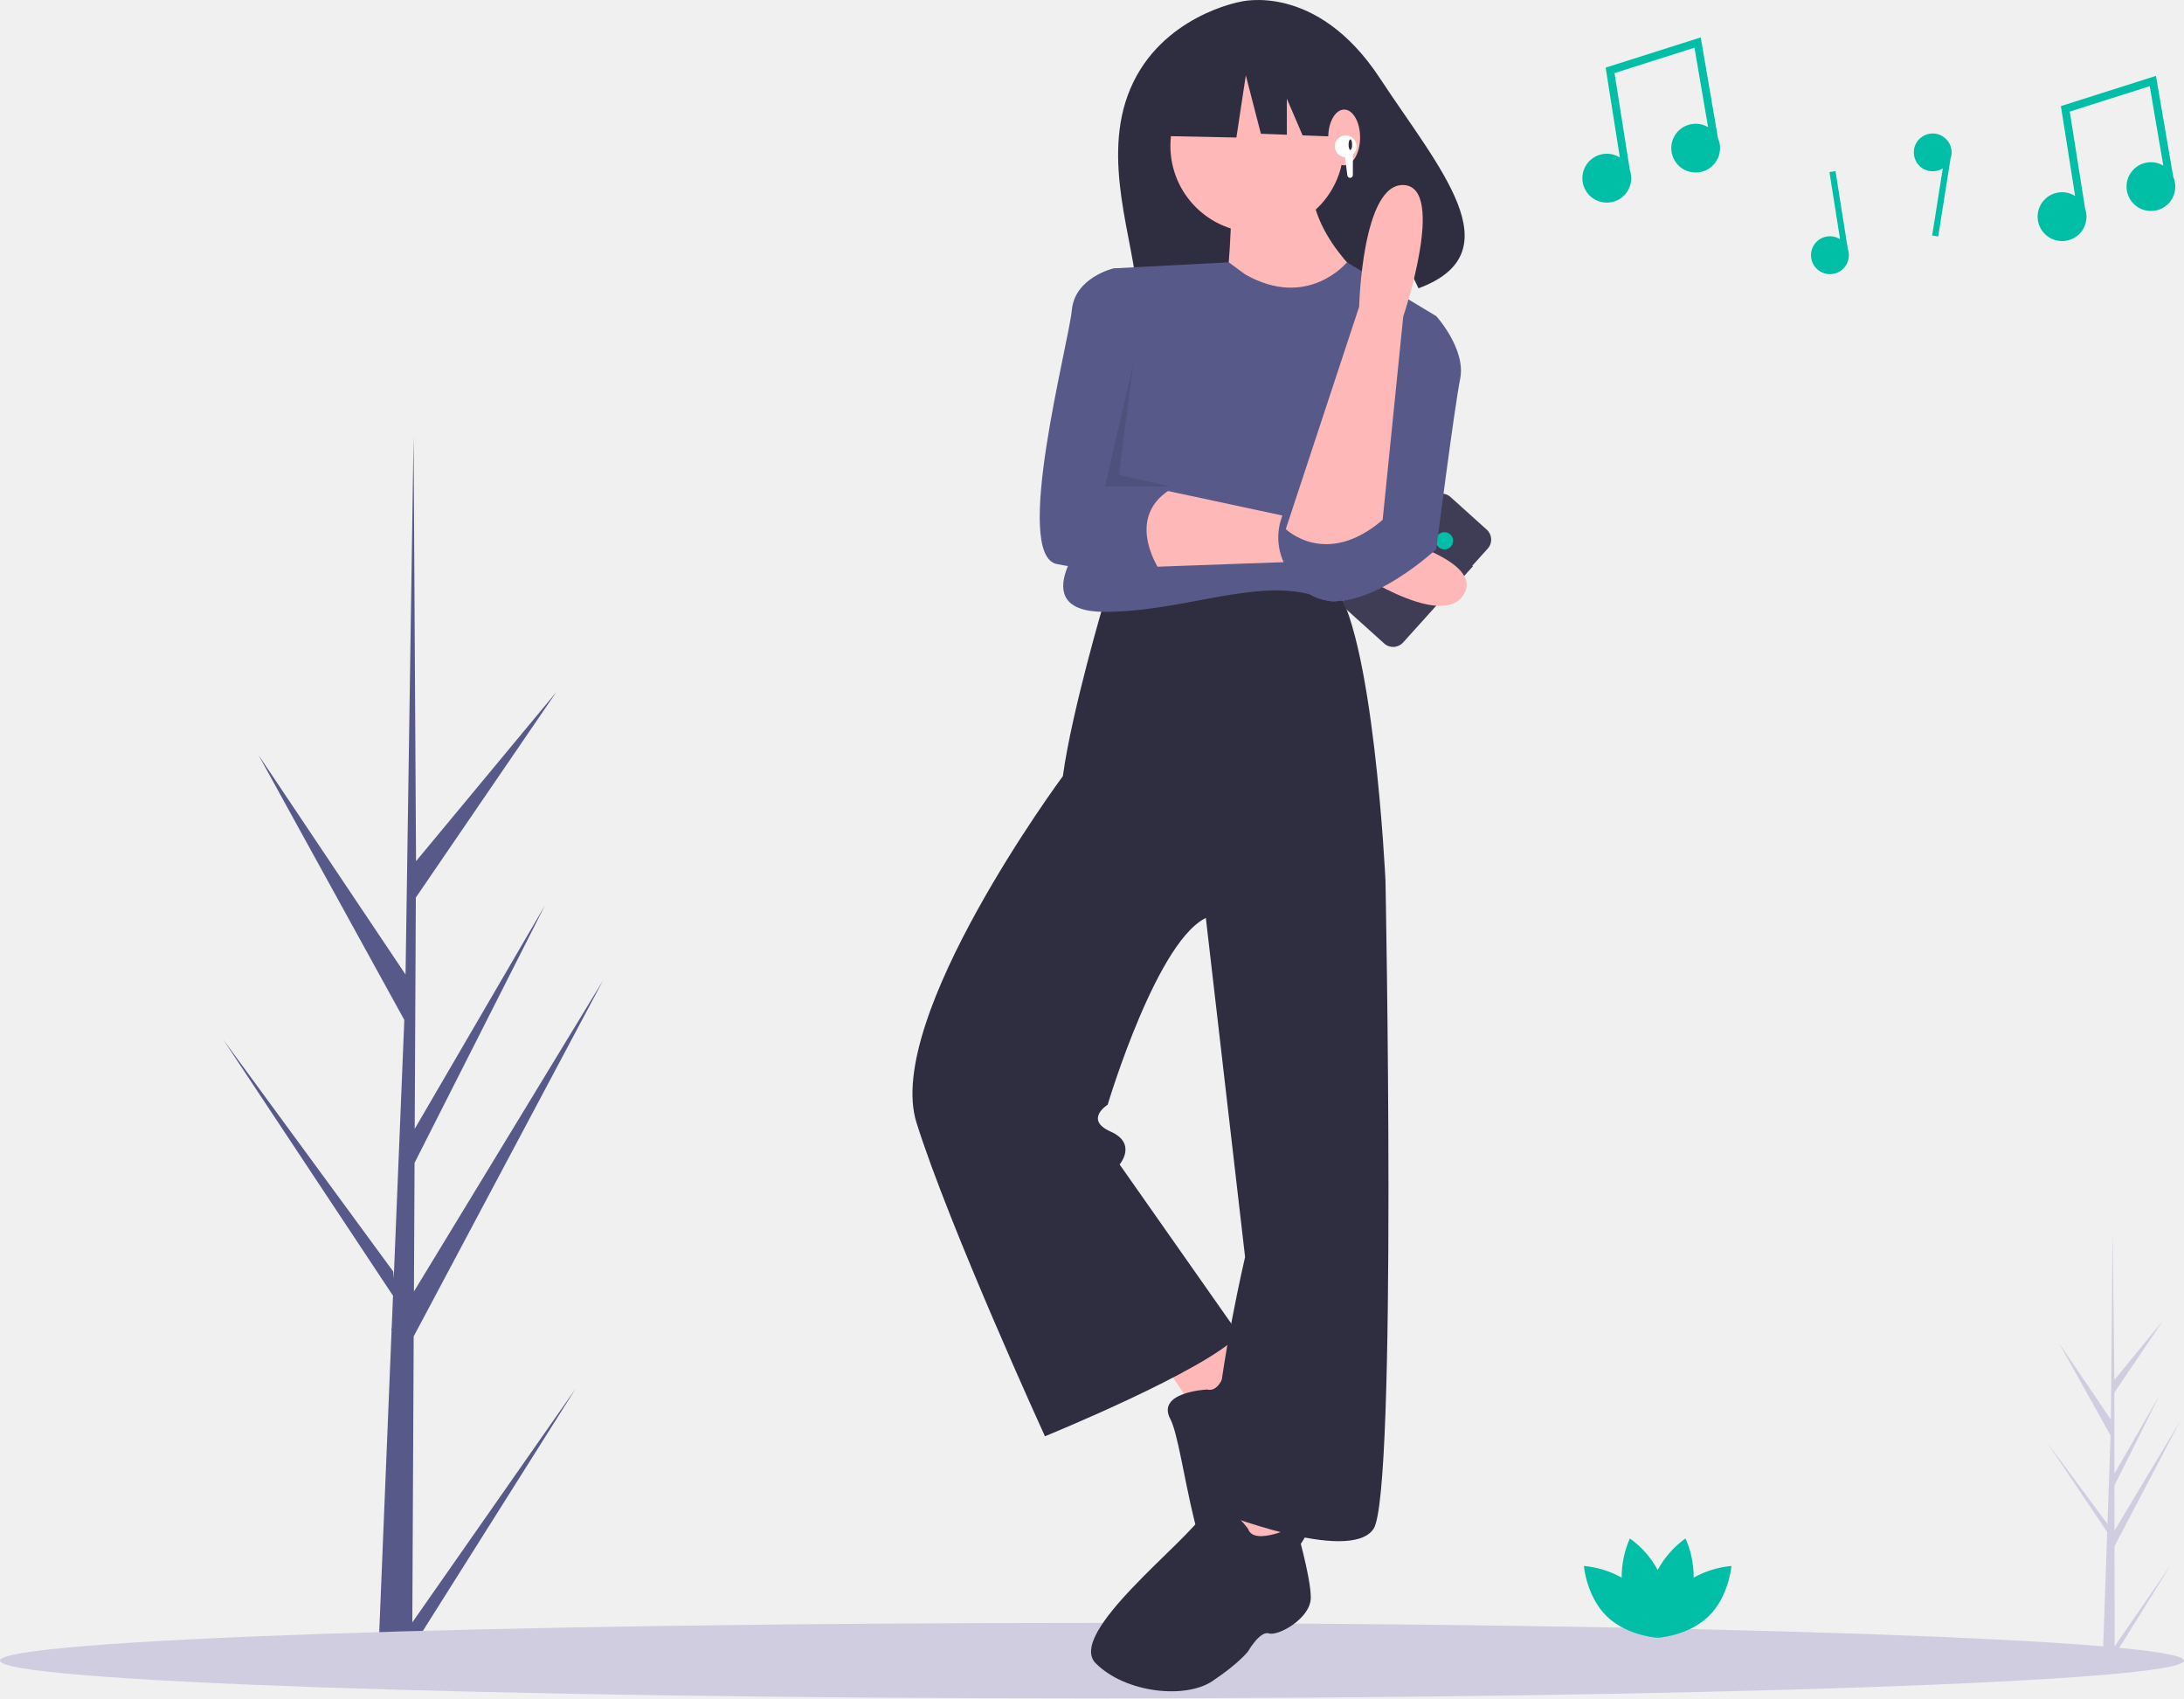
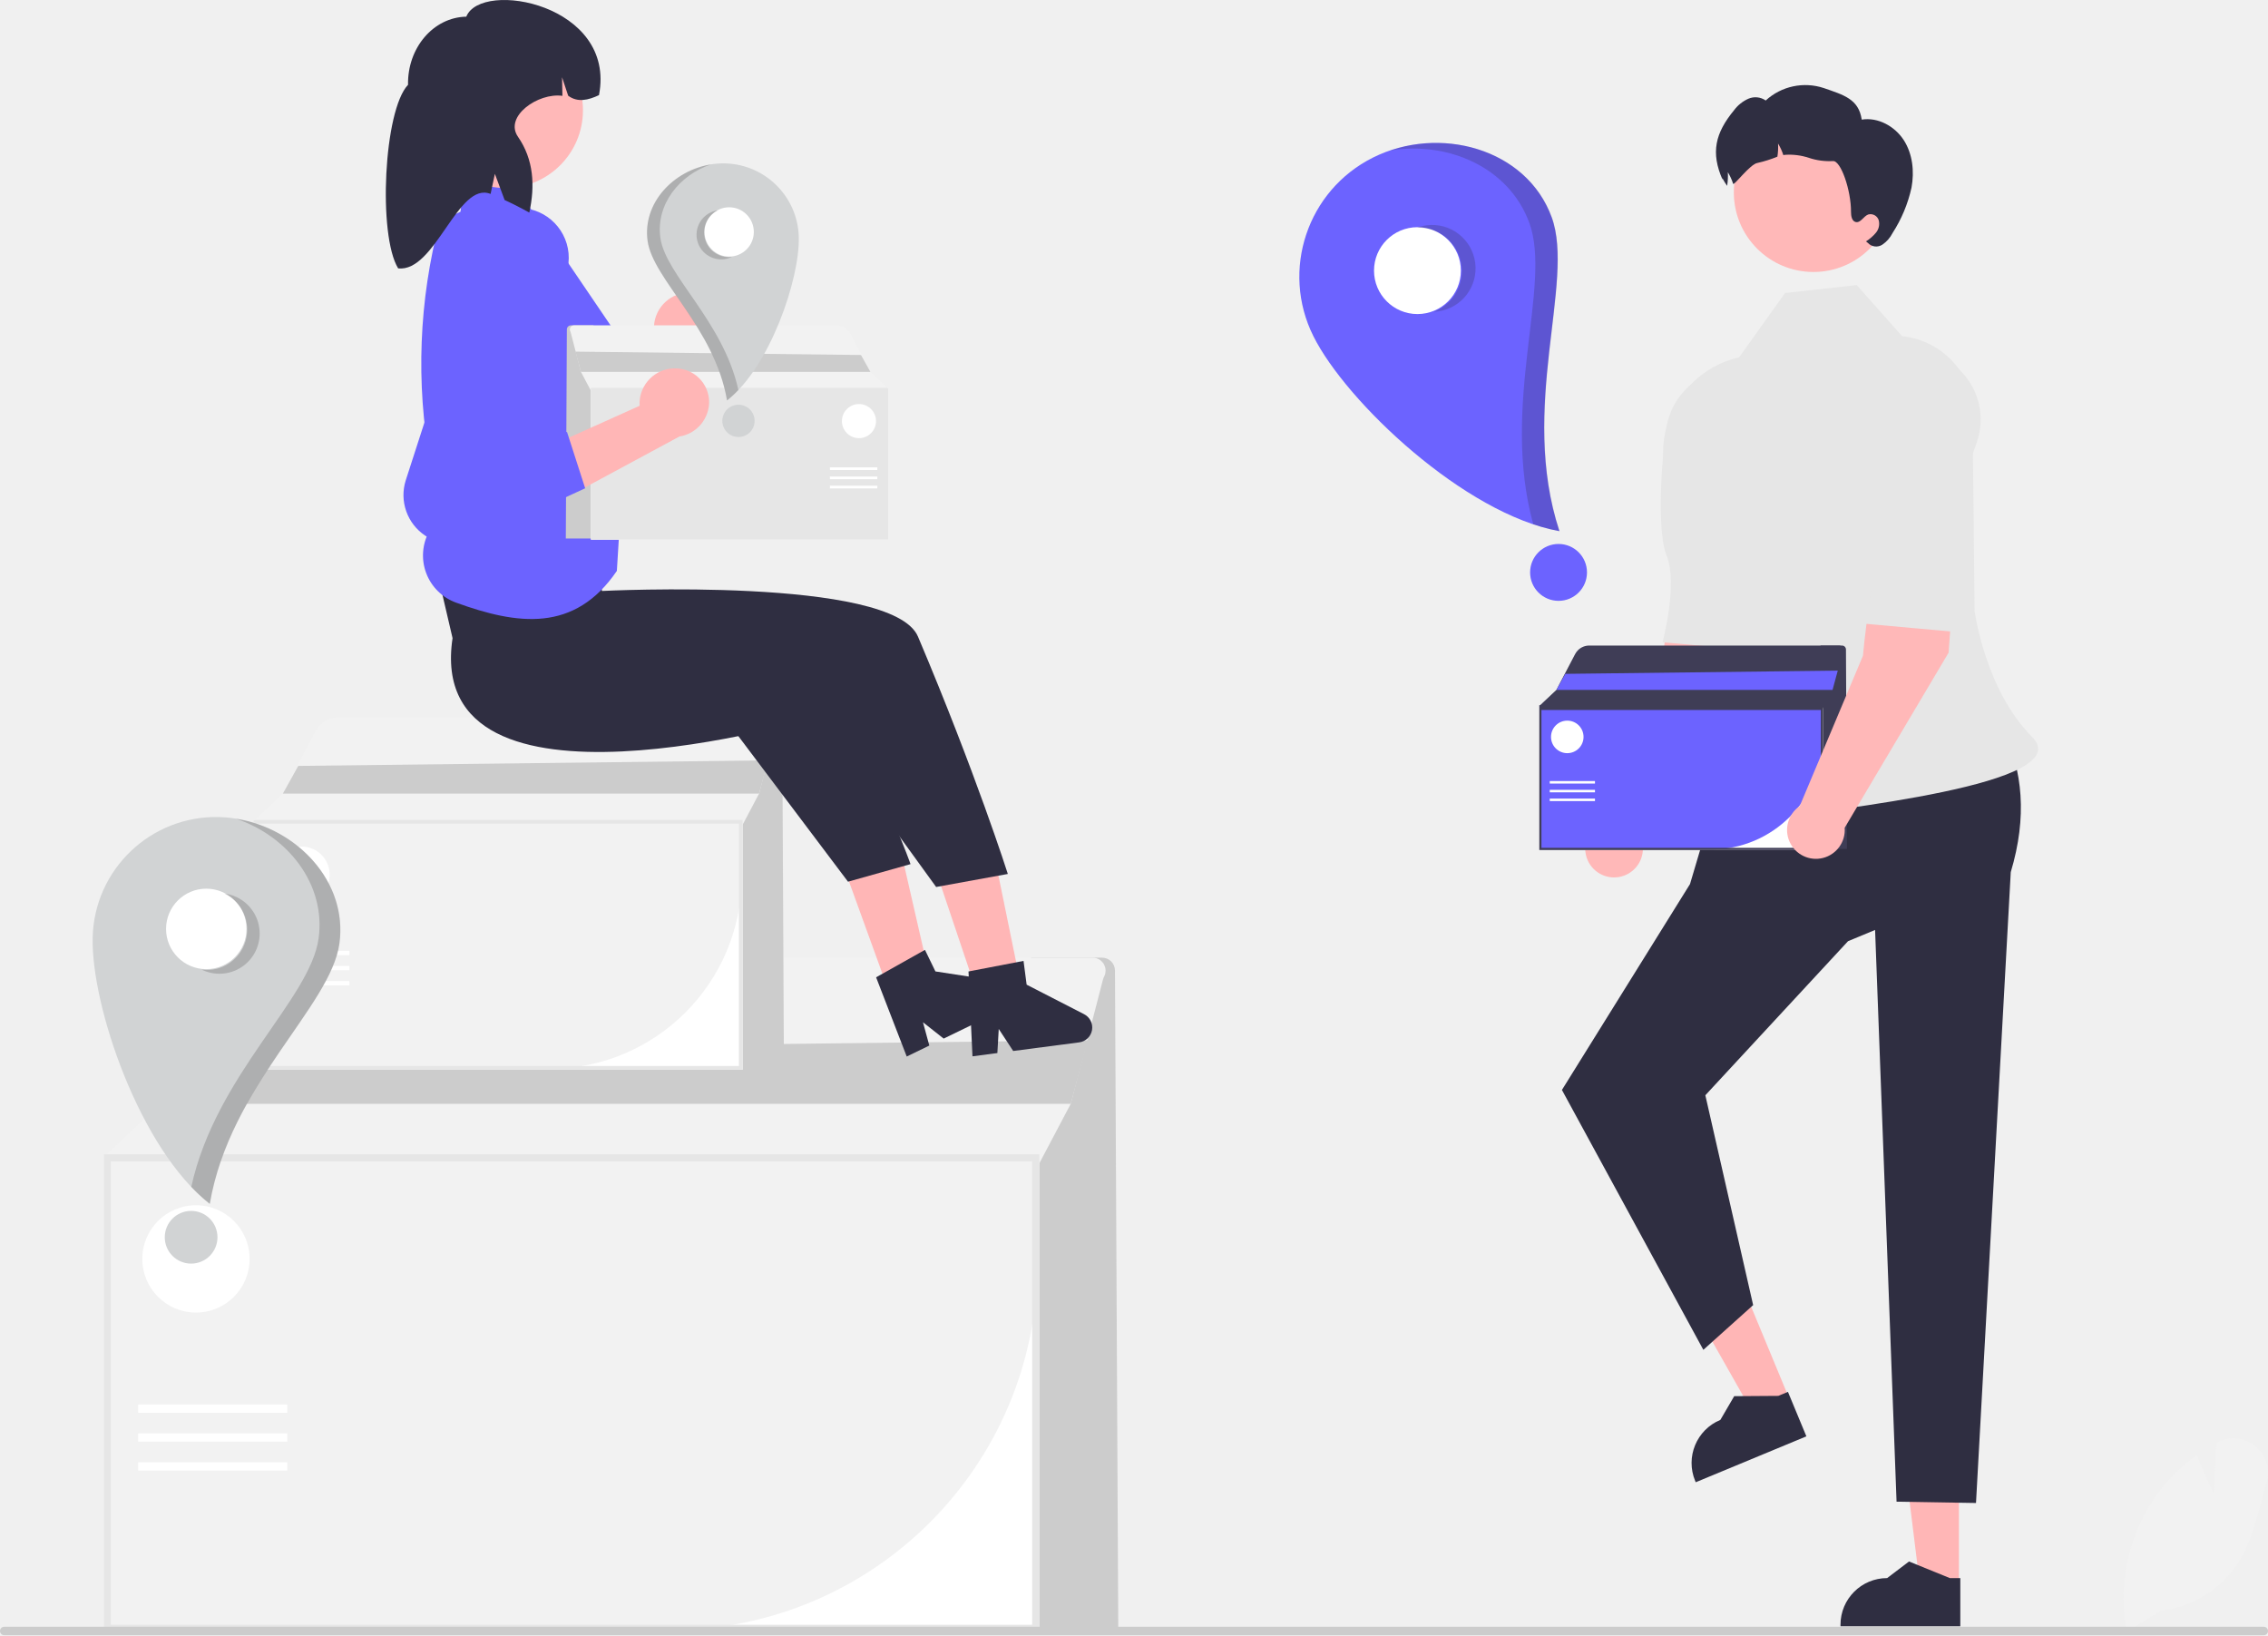
- <svg xmlns="http://www.w3.org/2000/svg" id="a9556c1d-039e-450d-9846-bdcfe1beae94" data-name="Layer 1" width="888" height="690.605" viewBox="0 0 888 690.605">
-   <path d="M1015.79,774.153l23.049-33.403-23.046,37.027.002,3.79q-2.48-.011-4.91-.142l1.707-48.695-.026-.376.042-.072.163-4.601L988.403,691.378l24.379,32.857.076.974,1.29-36.791-20.972-37.586,21.11,31.122.69-76.246.004-.254.004.25.701,60.107,19.814-24.174-19.812,29.352.031,32.923,18.349-31.911-18.341,36.752.018,18.307,26.661-44.439-26.658,50.825Z" transform="translate(-156 -104.6974)" fill="#d0cde1" />
-   <path d="M323.646,764.408l66.406-95.047L323.594,774.76l-.058,10.827q-7.085-.072-14.026-.486l5.691-139.091-.069-1.075.122-.205.542-13.143L246.787,527.466l69.101,94.278.202,2.784,4.299-105.089L261.1,411.708l59.791,89.265,3.245-217.818.014-.725.008.713 1,171.734,57.011-68.734L325.077,469.668,324.617,563.728l52.954-90.862L324.559,577.557l-.255,52.302L401.213,503.344l-77.008,144.76Z" transform="translate(-156 -104.6974)" fill="#575a89" />
-   <ellipse cx="444" cy="675.263" rx="444" ry="15.342" fill="#d0cde1" />
-   <path d="M844.634,746.202a38.41,38.41,0,0,0-3.329-15.937A38.172,38.172,0,0,0,830,743.093a38.172,38.172,0,0,0-11.305-12.828,38.41,38.41,0,0,0-3.329,15.937A38.457,38.457,0,0,0,800,741.467s1.012,12.397,9.296,20.461c7.366,7.17,18,8.501,20.268,8.708l.063.043.017-.036c.23.02.355.027.355.027s-.019-.234-.073-.657c.023-.054.048-.113.073-.173.026.061.05.119.073.173-.054.423-.073.657-.073.657s.125-.007.355-.027l.017.036.063-.043c2.267-.207,12.902-1.538,20.268-8.708C858.988,753.864,860,741.467,860,741.467A38.457,38.457,0,0,0,844.634,746.202Z" transform="translate(-156 -104.6974)" fill="#00bfa6" />
-   <path d="M854.452,160.793l.048-.008-6.992-40.876-38.663,12.283,5.785,36.561a9.935,9.935,0,1,0,3.992,4.906l.036-.006-6.208-39.236,32.515-10.33,5.527,32.313a9.914,9.914,0,1,0,3.961,4.393Z" transform="translate(-156 -104.6974)" fill="#00bfa6" />
-   <path d="M1039.551,176.435l.048-.008-6.992-40.876-38.663,12.283,5.785,36.561a9.935,9.935,0,1,0,3.992,4.906l.036-.006-6.208-39.236,32.515-10.33,5.527,32.313a9.914,9.914,0,1,0,3.961,4.393Z" transform="translate(-156 -104.6974)" fill="#00bfa6" />
-   <path d="M907.253,205.766l.028-.004-4.981-31.481-2.46.389,4.318,27.292a7.703,7.703,0,1,0,3.095,3.804Z" transform="translate(-156 -104.6974)" fill="#00bfa6" />
-   <path d="M949.512,166.681a7.689,7.689,0,1,0-3.587,6.485l-4.318,27.292,2.46.389,4.981-31.481-.028-.004A7.638,7.638,0,0,0,949.512,166.681Z" transform="translate(-156 -104.6974)" fill="#00bfa6" />
-   <polygon points="473.448 554.881 488.023 576.744 509.886 559.74 495.311 541.52 473.448 554.881" fill="#ffb8b8" />
-   <path d="M646.839,669.711s-20.874.97-14.99,12.005,10.474,73.296,27.268,69.689,32.021-22.69,31.834-35.827-2.289-18.834-2.289-18.834-4.503-8.696-1.505-11.096,4.13-17.578-3.01-22.193S656.368,652.73,656.368,652.73,654.278,671.626,646.839,669.711Z" transform="translate(-156 -104.6974)" fill="#2f2e41" />
-   <polygon points="501.384 605.895 496.525 632.616 522.032 635.045 522.032 614.397 501.384 605.895" fill="#ffb8b8" />
-   <path d="M605.156,348.64s-13.361,44.94-17.004,71.662c0,0-72.876,98.383-59.516,140.894s52.228,127.533,52.228,127.533,65.589-26.721,78.949-41.297l-48.584-69.232s7.288-8.502-3.644-13.361-1.215-10.931-1.215-10.931,20.648-69.232,41.297-76.52l71.662-14.575s-4.858-103.241-21.863-121.46C697.466,341.352,612.443,342.567,605.156,348.64Z" transform="translate(-156 -104.6974)" fill="#2f2e41" />
-   <path d="M663.457,726.382s-12.146-17.004-18.219-6.073S589.366,768.893,601.512,781.039s36.438,14.575,47.37,7.288,14.575-12.146,14.575-12.146,4.858-8.502,8.502-7.288,17.004-6.073,17.004-14.575-6.073-29.151-6.073-29.151S665.886,733.669,663.457,726.382Z" transform="translate(-156 -104.6974)" fill="#2f2e41" />
-   <path d="M645.238,468.886l17.004,146.967s-9.717,41.297-12.146,72.876,0,30.365,0,30.365,54.657,21.863,64.374,7.288,4.858-263.569,4.858-263.569l-29.151-26.721Z" transform="translate(-156 -104.6974)" fill="#2f2e41" />
-   <path d="M615.586,140.789c12.609-29.752,44.707-35.371,44.707-35.371s30.905-8.245,56.716,31.021c24.057,36.599,55.08,70.889,15.737,85.498l-10.393-21.826-1.247,25.118a160.18,160.18,0,0,1-17.32,2.628c-43.64,4.433-84.777,11.805-85.538-3.966C617.235,202.926,603.454,169.416,615.586,140.789Z" transform="translate(-156 -104.6974)" fill="#2f2e41" />
-   <circle cx="511.101" cy="59.323" r="35.224" fill="#ffb8b8" />
-   <path d="M656.776,186.49s-.607,35.831-4.251,44.333,64.981-6.68,64.981-6.68-24.292-17.004-27.936-40.082Z" transform="translate(-156 -104.6974)" fill="#ffb8b8" />
-   <path d="M662.242,216.248l-6.633-4.879-46.809,2.449-9.717,106.885s-27.936,32.794,6.073,32.794,65.589-15.79,89.881-4.858S739.977,233.252,739.977,233.252L703.664,211.369S687.749,230.823,662.242,216.248Z" transform="translate(-156 -104.6974)" fill="#575a89" />
-   <path d="M622.16,302.485l68.018,14.575V332.85l-68.018,2.429S614.873,307.343,622.16,302.485Z" transform="translate(-156 -104.6974)" fill="#ffb8b8" />
-   <path d="M622.16,219.892l-13.361-6.073s-15.79,3.644-17.004,17.004-24.292,99.598-6.073,103.241,42.511,3.644,42.511,3.644-15.79-21.863,3.644-34.009l-14.575-7.288s-14.575-32.794-4.858-49.799S622.16,219.892,622.16,219.892Z" transform="translate(-156 -104.6974)" fill="#575a89" />
-   <polygon points="466.716 25.283 498.883 8.433 543.306 15.326 552.496 55.919 529.618 55.039 523.226 40.126 523.226 54.793 512.67 54.387 506.542 30.644 502.713 55.919 465.184 55.153 466.716 25.283" fill="#2f2e41" />
-   <ellipse cx="546.527" cy="55.888" rx="6.478" ry="11.336" fill="#ffb8b8" />
-   <circle cx="547.149" cy="59.492" r="4.421" fill="#fff" />
-   <ellipse cx="549.047" cy="58.827" rx="0.719" ry="2.156" fill="#2f2e41" />
-   <path d="M704.933,177.022h0a1.131,1.131,0,0,1-1.131-1.131l-1.131-9.048h3.393v9.048A1.131,1.131,0,0,1,704.933,177.022Z" transform="translate(-156 -104.6974)" fill="#fff" />
-   <polygon points="460.723 148.149 449.254 197.85 476.016 197.85 454.989 193.071 460.723 148.149" opacity="0.1" />
-   <path d="M754.894,334.949l-.254-.229,6.278-6.966a5.427,5.427,0,0,0-.398-7.665L745.762,306.788a5.427,5.427,0,0,0-7.665.398l-34.442,38.216a5.427,5.427,0,0,0,.398,7.665l14.758,13.301a5.427,5.427,0,0,0,7.665-.398l23.695-26.291.254.229Z" transform="translate(-156 -104.6974)" fill="#3f3d56" />
-   <circle cx="587.316" cy="219.898" r="3.498" fill="#00bfa6" />
-   <path d="M719.063,322.487s41.404,10.021,31.865,24.309-47.202-11.828-47.202-11.828Z" transform="translate(-156 -104.6974)" fill="#ffb8b8" />
-   <path d="M729.045,233.252H739.977s12.146,13.361,9.717,25.507-9.717,69.232-9.717,69.232-36.438,34.009-54.657,15.79-4.858-35.224-4.858-35.224,24.292,19.434,37.653-6.073Z" transform="translate(-156 -104.6974)" fill="#575a89" />
-   <path d="M718.182,316.063l8.366-82.652s17.547-52.179.418-53.457-18.333,49.445-18.333,49.445l-29.834,90.443S695.172,335.876,718.182,316.063Z" transform="translate(-156 -104.6974)" fill="#ffb8b8" />
+ <svg xmlns="http://www.w3.org/2000/svg" data-name="Layer 1" width="638.67" height="460.389" viewBox="0 0 638.67 460.389">
+   <path d="M595.568,678.249H571.034V489.426h19.953a3.656,3.656,0,0,1,3.656,3.638Z" transform="translate(-280.665 -219.8054)" fill="#ccc" />
+   <path d="M573.327,679.249H309.863V544.774H573.327Z" transform="translate(-280.665 -219.8054)" fill="#fff" />
+   <path d="M469.483,678.749H310.363V545.274H572.827v30.13A103.462,103.462,0,0,1,469.483,678.749Z" transform="translate(-280.665 -219.8054)" fill="#f2f2f2" />
+   <path d="M591.573,494.789h0a3.656,3.656,0,0,0-.306.79l-9.085,35.018-9.854,18.663H310.863V544.612l14.886-14.014,17.365-33.216a14.823,14.823,0,0,1,2.978-3.928l0,0a14.823,14.823,0,0,1,10.158-4.028H588.34A3.656,3.656,0,0,1,591.573,494.789Z" transform="translate(-280.665 -219.8054)" fill="#f2f2f2" />
+   <path d="M573.327,679.249H309.863V544.774H573.327Zm-261.465-2H571.327V546.774H311.863Z" transform="translate(-280.665 -219.8054)" fill="#e6e6e6" />
+   <polygon points="306.37 292.898 301.516 310.792 45.084 310.792 53.37 295.898 306.37 292.898" fill="#ccc" />
+   <rect x="38.913" y="395.435" width="41.999" height="2.324" fill="#fff" />
+   <rect x="38.913" y="403.57" width="41.999" height="2.324" fill="#fff" />
+   <rect x="38.913" y="411.704" width="41.999" height="2.324" fill="#fff" />
+   <circle cx="55.182" cy="354.439" r="15.107" fill="#fff" />
+   <path d="M501.421,520.449h-12.83V421.703h10.434a1.912,1.912,0,0,1,1.912,1.902Z" transform="translate(-280.665 -219.8054)" fill="#ccc" />
+   <path d="M489.79,520.972H352.01v-70.324H489.79Z" transform="translate(-280.665 -219.8054)" fill="#fff" />
+   <path d="M435.484,520.71H352.272v-69.801H489.528v15.757A54.106,54.106,0,0,1,435.484,520.71Z" transform="translate(-280.665 -219.8054)" fill="#f2f2f2" />
+   <path d="M499.331,424.508h0a1.912,1.912,0,0,0-.16.413l-4.751,18.313-5.153,9.76H352.533v-2.431l7.785-7.329,9.081-17.37a7.752,7.752,0,0,1,1.558-2.054v0a7.752,7.752,0,0,1,5.312-2.106H497.641A1.912,1.912,0,0,1,499.331,424.508Z" transform="translate(-280.665 -219.8054)" fill="#f2f2f2" />
+   <path d="M489.79,520.972H352.01v-70.324H489.79ZM353.056,519.926H488.744V451.694H353.056Z" transform="translate(-280.665 -219.8054)" fill="#e6e6e6" />
+   <polygon points="216.293 214.071 213.755 223.428 79.653 223.428 83.986 215.639 216.293 214.071" fill="#ccc" />
+   <rect x="76.426" y="267.693" width="21.963" height="1.215" fill="#fff" />
+   <rect x="76.426" y="271.947" width="21.963" height="1.215" fill="#fff" />
+   <rect x="76.426" y="276.201" width="21.963" height="1.215" fill="#fff" />
+   <circle cx="84.934" cy="246.254" r="7.9" fill="#fff" />
+   <path d="M879.543,679.181l-.08-.426a50.104,50.104,0,0,1,10.605-40.77,48.613,48.613,0,0,1,8.933-8.301l.316-.228.138.364c1.648,4.346,3.729,8.699,4.677,10.626l.64-14.382.365-.194a9.502,9.502,0,0,1,10.592,1.093,9.665,9.665,0,0,1,3.192,10.349c-.497,1.69-.967,3.443-1.421,5.138-1.561,5.825-3.174,11.848-6.302,16.92a30.285,30.285,0,0,1-22.041,13.925Z" transform="translate(-280.665 -219.8054)" fill="#f2f2f2" />
+   <path d="M919.335,679.005a1.186,1.186,0,0,1-1.19,1.19H281.855a1.19,1.19,0,1,1,0-2.38h636.29A1.187,1.187,0,0,1,919.335,679.005Z" transform="translate(-280.665 -219.8054)" fill="#ccc" />
+   <path d="M775.01,374.53l-18.213-2.609c-6.16,10.3-8.349,37.715-8.349,37.715l-17.824,42.365a8.123,8.123,0,1,0,12.663,6.101l29.265-49.311Z" transform="translate(-280.665 -219.8054)" fill="#ffb8b8" />
+   <path d="M772.111,323.967l0,0A19.412,19.412,0,0,1,787.446,349.609l-3.865,10.955s-2.104,32.985-10.127,42.296l-24.62-2.229s4.501-16.641,1.046-24.693c-2.116-4.931-1.999-21.962.086-35.816A19.362,19.362,0,0,1,772.111,323.967Z" transform="translate(-280.665 -219.8054)" fill="#e6e6e6" />
+   <polygon points="551.636 446.418 540.665 446.417 535.446 404.1 551.638 404.101 551.636 446.418" fill="#ffb6b6" />
+   <path d="M832.687,677.668l-33.737-.001v-.427a13.132,13.132,0,0,1,13.131-13.131h.001l6.162-4.675,11.498,4.676,2.945 0Z" transform="translate(-280.665 -219.8054)" fill="#2f2e41" />
+   <polygon points="503.939 393.973 493.805 398.174 472.773 361.085 487.731 354.883 503.939 393.973" fill="#ffb6b6" />
+   <path d="M789.345,624.202l-31.164,12.923-.163-.394a13.132,13.132,0,0,1,7.099-17.16l.001-0,3.901-6.679,12.412-.085,2.72-1.128Z" transform="translate(-280.665 -219.8054)" fill="#2f2e41" />
+   <path d="M844.845,425.5l-77.858,8.134-10.415,35.078L720.504,526.675l39.824,73.167,14.025-12.588L760.89,528.171l40.181-43.379,7.619-3.161h0l6.048,160.968,22.37.367,9.789-177.618C851.601,449.657,850.185,436.701,844.845,425.5Z" transform="translate(-280.665 -219.8054)" fill="#2f2e41" />
+   <path d="M816.299,314.453l-12.779-14.39-20.193,2.244L770.399,320.4l0,0a27.601,27.601,0,0,0-21.011,31.615c5.017,28.889,22.066,56.907,16.437,71.161-8.546,21.637-9.067,30.461,11.389,27.428s88.989-10.027,75.702-23.314-16.205-35.49-16.205-35.49l-.533-50.797a22.576,22.576,0,0,0-19.878-26.551Z" transform="translate(-280.665 -219.8054)" fill="#e6e6e6" />
+   <circle cx="510.661" cy="54.16" r="22.415" fill="#ffb8b8" />
+   <path d="M818.945,272.635a38.981,38.981,0,0,1-5.331,12.773,8.694,8.694,0,0,1-2.908,3.302,3.178,3.178,0,0,1-4.039-.505l-.545-.444a11.568,11.568,0,0,0,2.827-2.454,3.939,3.939,0,0,0,.757-3.524,2.426,2.426,0,0,0-2.969-1.585c-1.313.515-2.11,2.413-3.484,2.12-1.111-.242-1.343-1.706-1.343-2.858.04-6.018-2.868-14.57-5.119-14.308a18.156,18.156,0,0,1-6.715-.899,17.592,17.592,0,0,0-6.725-.858c-.162.02-.323.051-.495.081a14.891,14.891,0,0,0-1.494-3.261,17.423,17.423,0,0,1-.182,3.696,34.563,34.563,0,0,1-5.594,1.767c-2.08.293-6.654,6.513-6.866,5.877a14.891,14.891,0,0,0-1.494-3.261,17.423,17.423,0,0,1-.182,3.696c-.01.05-.01.091-.02.141-1.01-1.343-1.626-2.979-1.282-1.727-3.383-7.654-2.07-13.136,3.251-19.589a10.232,10.232,0,0,1,3.988-3.201,5.03,5.03,0,0,1,4.907.485,16.51,16.51,0,0,1,16.378-3.494c5.543,1.929,9.815,3.06,10.663,8.876,4.584-.737,9.3,1.868,11.824,5.755C819.268,263.133,819.783,268.081,818.945,272.635Z" transform="translate(-280.665 -219.8054)" fill="#2f2e41" />
+   <path d="M800.768,458.815h-7.44V401.556H799.379a1.109,1.109,0,0,1,1.109,1.103Z" transform="translate(-280.665 -219.8054)" fill="#3f3d56" />
+   <path d="M794.024,459.119H714.13V418.34H794.024Z" transform="translate(-280.665 -219.8054)" fill="#fff" />
+   <path d="M762.534,458.967H714.282V418.492h79.59v9.137A31.374,31.374,0,0,1,762.534,458.967Z" transform="translate(-280.665 -219.8054)" fill="#6c63ff" />
+   <path d="M799.556,403.183h0a1.109,1.109,0,0,0-.093.239l-2.755,10.619-2.988,5.659h-79.287V418.291l4.514-4.25,5.266-10.072a4.495,4.495,0,0,1,.903-1.191h0a4.495,4.495,0,0,1,3.08-1.221h70.379A1.109,1.109,0,0,1,799.556,403.183Z" transform="translate(-280.665 -219.8054)" fill="#3f3d56" />
+   <path d="M794.024,459.119H714.13V418.34H794.024Zm-79.287-.606h78.681V418.947H714.737Z" transform="translate(-280.665 -219.8054)" fill="#3f3d56" />
+   <polygon points="517.515 188.809 516.044 194.236 438.283 194.236 440.795 189.719 517.515 188.809" fill="#6c63ff" />
+   <rect x="436.411" y="219.903" width="12.736" height="0.705" fill="#fff" />
+   <rect x="436.411" y="222.37" width="12.736" height="0.705" fill="#fff" />
+   <rect x="436.411" y="224.837" width="12.736" height="0.705" fill="#fff" />
+   <circle cx="441.345" cy="207.471" r="4.581" fill="#fff" />
+   <path d="M831.85,369.294l-18.213-2.609c-6.16,10.3-8.349,37.715-8.349,37.715l-17.824,42.365a8.123,8.123,0,1,0,12.663,6.101l29.265-49.311Z" transform="translate(-280.665 -219.8054)" fill="#ffb8b8" />
+   <path d="M821.978,318.732l0,0a19.412,19.412,0,0,1,15.335,25.642l-3.865,10.955s4.869,32.985-3.155,42.296l-24.62-2.229s4.501-16.641,1.046-24.693c-2.116-4.931-1.999-21.962.086-35.816C808.397,324.307,811.406,317.094,821.978,318.732Z" transform="translate(-280.665 -219.8054)" fill="#e6e6e6" />
+   <path d="M667.326,264.155A37.492,37.492,0,0,0,650.508,314.44c9.241,18.53,42.636,50.133,69.28,54.908-11.461-34.8,4.475-70.173-2.178-88.373C710.502,261.526,685.856,254.914,667.326,264.155Z" transform="translate(-280.665 -219.8054)" fill="#6c63ff" />
+   <circle id="ae913700-e609-4a21-8232-fca89ee691a9" data-name="b262ea8c-1946-46c9-a449-3a1996c39394" cx="399.152" cy="76.193" r="12.228" fill="#fff" />
+   <circle id="e5607a81-7f0e-4105-ad7c-335322d1da37" data-name="bcc29a3a-8123-4529-80aa-6f70df2823cf" cx="438.888" cy="161.159" r="8.009" fill="#6c63ff" />
+   <path d="M683.543,283.145a12.227,12.227,0,1,1,.828,24.441,12.226,12.226,0,0,0-4.686-23.677A12.228,12.228,0,0,1,683.543,283.145Z" transform="translate(-280.665 -219.8054)" fill="#231f20" opacity="0.2" style="isolation:isolate" />
+   <path d="M717.672,280.981c6.652,18.201-9.284,53.573,2.178,88.373a51.863,51.863,0,0,1-7.411-1.94c-9.338-33.641,5.318-67.256-1.109-84.841C705.577,266.834,688.338,259.504,672.15,262.178,689.917,256.119,711.158,263.158,717.672,280.981Z" transform="translate(-280.665 -219.8054)" fill="#231f20" opacity="0.2" style="isolation:isolate" />
+   <path d="M342.325,449.846a34.741,34.741,0,0,0-35.565,33.897c-.461,19.181,13.197,59.536,32.95,74.993,5.693-33.469,34.073-55.535,36.511-73.325C378.828,466.402,361.507,450.307,342.325,449.846Z" transform="translate(-280.665 -219.8054)" fill="#d1d3d4" />
+   <circle id="bacd35f3-e339-4cac-822d-9d99fa991c5b" data-name="b262ea8c-1946-46c9-a449-3a1996c39394" cx="58.092" cy="261.533" r="11.33" fill="#fff" />
+   <circle id="b2bbbf75-ebb5-482c-96b6-874581e74278" data-name="bcc29a3a-8123-4529-80aa-6f70df2823cf" cx="53.819" cy="348.343" r="7.421" fill="#d1d3d4" />
+   <path d="M347.379,472.426a11.33,11.33,0,1,1-9.912,20.377,11.328,11.328,0,0,0,6.422-21.423A11.33,11.33,0,0,1,347.379,472.426Z" transform="translate(-280.665 -219.8054)" fill="#231f20" opacity="0.2" style="isolation:isolate" />
+   <path d="M376.269,485.443c-2.438,17.79-30.819,39.856-36.511,73.325a48.056,48.056,0,0,1-5.229-4.8c6.929-31.6,33.5-52.781,35.856-69.969,2.109-15.384-8.834-28.857-23.251-33.682C364.31,453.053,378.657,468.023,376.269,485.443Z" transform="translate(-280.665 -219.8054)" fill="#231f20" opacity="0.2" style="isolation:isolate" />
+   <path d="M474.127,302.22a9.959,9.959,0,0,0-9.302,10.317,9.555,9.555,0,0,0,.215,1.565L435.642,332.622l16.253,7.188,25.425-18.689a9.932,9.932,0,0,0,7.022-9.885,9.505,9.505,0,0,0-9.955-9.032Q474.257,302.21,474.127,302.22Z" transform="translate(-280.665 -219.8054)" fill="#ffb6b6" />
+   <path d="M445.778,324.205l7.286,15.033-28.808,18.538a14.33,14.33,0,0,1-13.93.933h0a13.731,13.731,0,0,1-7.615-14.645l9.348-53.365a14.805,14.805,0,0,1,16.254-12.259h0a14.041,14.041,0,0,1,12.431,15.484q-.024.217-.054.434a14.404,14.404,0,0,1-.294,1.524l-10.205,37.952Z" transform="translate(-280.665 -219.8054)" fill="#6c63ff" />
+   <rect x="125.962" y="127.704" width="41.198" height="41.198" fill="#ffb8b8" />
+   <polygon points="264.862 249.035 280.596 243.742 289.358 286.57 278.696 290.156 264.862 249.035" fill="#ffb6b6" />
+   <polygon points="238.195 245.744 253.802 240.086 263.558 282.698 252.983 286.531 238.195 245.744" fill="#ffb6b6" />
+   <path d="M408.105,399.47c-8.257,55.049,101.704,22.503,101.704,22.503l34.477,47.562,20.185-3.67s-9.082-28.553-25.303-66.829C531.966,382.038,450.173,386.191,450.173,386.191L448.475,372.863l-46.792-.917Z" transform="translate(-280.665 -219.8054)" fill="#2f2e41" />
+   <path d="M487.536,425.664l25.427-15.836c18.615,37.171,24.102,53.269,24.102,53.269l-17.598,4.949Z" transform="translate(-280.665 -219.8054)" fill="#2f2e41" />
+   <path d="M431.641,280.562l-8.292-10.659-11.829-.513-1.181,10.025-5.861,2.703a157.192,157.192,0,0,0-2.648,68.102l0,0h0a6.064,6.064,0,0,1,1.725,5.89l-.38,1.515.035.055a8.874,8.874,0,0,1,1.178,6.625v0l-2.799,4.974a14.124,14.124,0,0,0,7.518,20.201c17.205,6.236,33.334,8.559,45.266-8.941l3.752-60.986Z" transform="translate(-280.665 -219.8054)" fill="#6c63ff" />
+   <circle cx="142.289" cy="31.057" r="21.871" fill="#ffb8b8" />
+   <path d="M411.974,224.498c-9.26.178-16.605,8.768-16.405,19.186-6.853,7.151-8.513,42.322-2.787,51.678,10.475,1.216,16.846-24.699,26.032-20.952l1.21-5.656,2.743,7.365q3.502,1.614,6.951,3.544c1.652-7.579,1.243-14.946-3.198-21.363-3.945-5.701,5.656-12.468,12.522-11.512h0l-.101-5.236,1.725,5.204c2.677,1.967,5.637,1.255,8.674-.167v0C454.263,221.002,416.145,214.004,411.974,224.498Z" transform="translate(-280.665 -219.8054)" fill="#2f2e41" />
+   <path d="M554.515,517.205l7.01-.916.387-6.782,4.069,6.2,18.592-2.429a4.215,4.215,0,0,0,1.38-7.929l-16.187-8.315-.874-6.691-15.495,2.972Z" transform="translate(-280.665 -219.8054)" fill="#2f2e41" />
+   <path d="M536,517.266l6.359-3.088-1.78-6.555,5.823,4.592,16.867-8.19a4.215,4.215,0,0,0-1.202-7.958l-17.986-2.762-2.947-6.07-13.757,7.725Z" transform="translate(-280.665 -219.8054)" fill="#2f2e41" />
+   <path d="M439.998,371.422h7.798V311.404h-6.342a1.162,1.162,0,0,0-1.162,1.156Z" transform="translate(-280.665 -219.8054)" fill="#ccc" />
+   <path d="M447.067,328.997h83.742v42.743H447.067Z" transform="translate(-280.665 -219.8054)" fill="#fff" />
+   <path d="M447.226,338.732v-9.577H530.65v42.425H480.074A32.885,32.885,0,0,1,447.226,338.732Z" transform="translate(-280.665 -219.8054)" fill="#f2f2f2" />
+   <path d="M441.268,313.109h0a1.162,1.162,0,0,1,.097.251l2.888,11.131,3.132,5.932h83.106V328.945l-4.732-4.455-5.52-10.558a4.712,4.712,0,0,0-.947-1.248h0a4.712,4.712,0,0,0-3.229-1.28H442.295A1.162,1.162,0,0,0,441.268,313.109Z" transform="translate(-280.665 -219.8054)" fill="#f2f2f2" />
+   <path d="M447.067,328.997h83.742v42.743H447.067Zm83.107,42.107H447.703V329.632h82.471Z" transform="translate(-280.665 -219.8054)" fill="#e6e6e6" />
+   <polygon points="162.045 98.997 163.588 104.685 245.095 104.685 242.461 99.951 162.045 98.997" fill="#ccc" />
+   <rect x="233.707" y="131.589" width="13.349" height="0.739" fill="#fff" />
+   <rect x="233.707" y="134.174" width="13.349" height="0.739" fill="#fff" />
+   <rect x="233.707" y="136.76" width="13.349" height="0.739" fill="#fff" />
+   <circle cx="241.885" cy="118.558" r="4.802" fill="#fff" />
+   <path d="M483.815,265.811A21.287,21.287,0,0,1,505.607,286.581c.282,11.753-8.086,36.48-20.19,45.951-3.488-20.508-20.878-34.029-22.372-44.929C461.448,275.955,472.062,266.093,483.815,265.811Z" transform="translate(-280.665 -219.8054)" fill="#d1d3d4" />
+   <circle id="fecde2e6-4a2c-4b09-ace7-bfa7eb0316c1" data-name="b262ea8c-1946-46c9-a449-3a1996c39394" cx="205.337" cy="65.302" r="6.942" fill="#fff" />
+   <circle id="ad96ff4a-d650-41fb-aeb3-38eefe479f45" data-name="bcc29a3a-8123-4529-80aa-6f70df2823cf" cx="207.955" cy="118.494" r="4.547" fill="#d1d3d4" />
+   <path d="M480.718,279.647a6.942,6.942,0,1,0,6.074,12.486,6.941,6.941,0,0,1-3.935-13.127A6.942,6.942,0,0,0,480.718,279.647Z" transform="translate(-280.665 -219.8054)" fill="#231f20" opacity="0.2" style="isolation:isolate" />
+   <path d="M463.016,287.623c1.494,10.901,18.884,24.421,22.372,44.929a29.448,29.448,0,0,0,3.204-2.941c-4.246-19.363-20.527-32.341-21.97-42.873-1.292-9.426,5.413-17.682,14.247-20.638C470.344,267.776,461.553,276.949,463.016,287.623Z" transform="translate(-280.665 -219.8054)" fill="#231f20" opacity="0.2" style="isolation:isolate" />
+   <path d="M471.448,323.541a9.959,9.959,0,0,0-10.644,8.926,9.555,9.555,0,0,0-.004,1.579l-31.684,14.26,15.097,9.375,27.773-14.979a9.932,9.932,0,0,0,8.326-8.814,9.505,9.505,0,0,0-8.604-10.327Q471.578,323.549,471.448,323.541Z" transform="translate(-280.665 -219.8054)" fill="#ffb6b6" />
+   <path d="M440.322,341.377,445.45,357.276l-31.102,14.359a14.33,14.33,0,0,1-13.925-1.01h0a13.731,13.731,0,0,1-5.508-15.561l16.665-51.551a14.805,14.805,0,0,1,17.799-9.883h0a14.041,14.041,0,0,1,10.161,17.059q-.054.212-.114.422a14.404,14.404,0,0,1-.503,1.468l-15.374,36.168Z" transform="translate(-280.665 -219.8054)" fill="#6c63ff" />
</svg>
